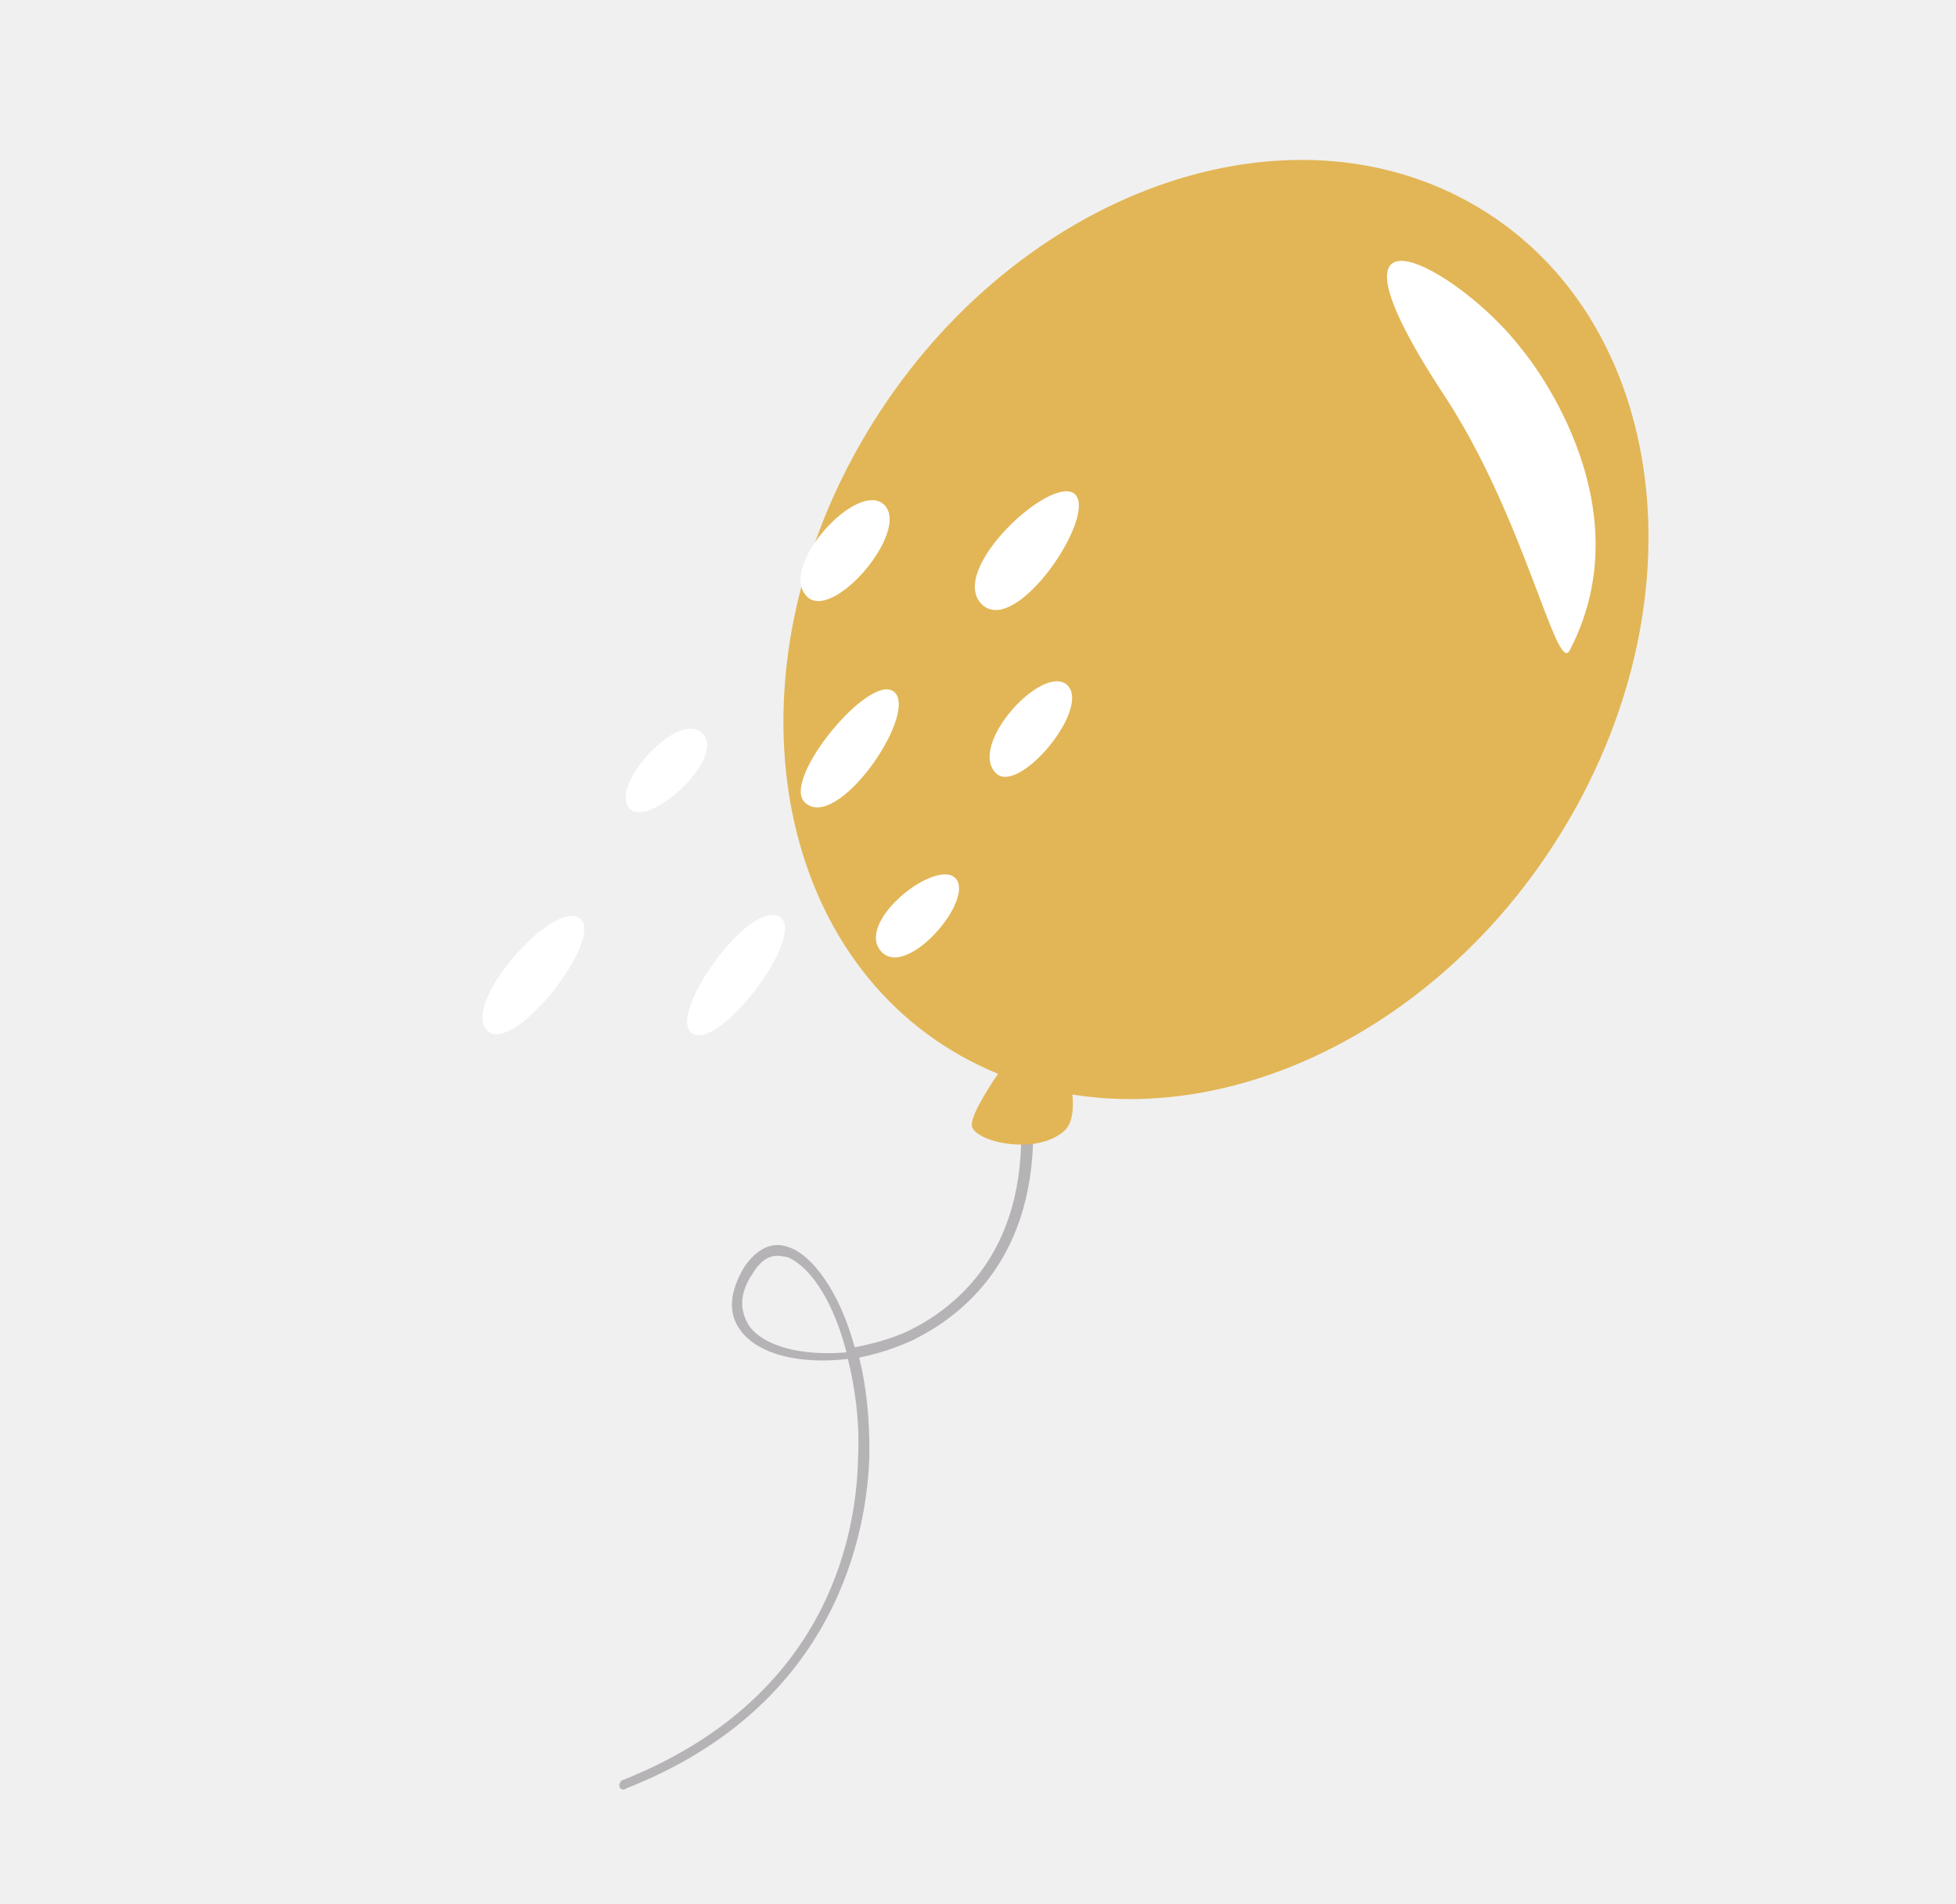
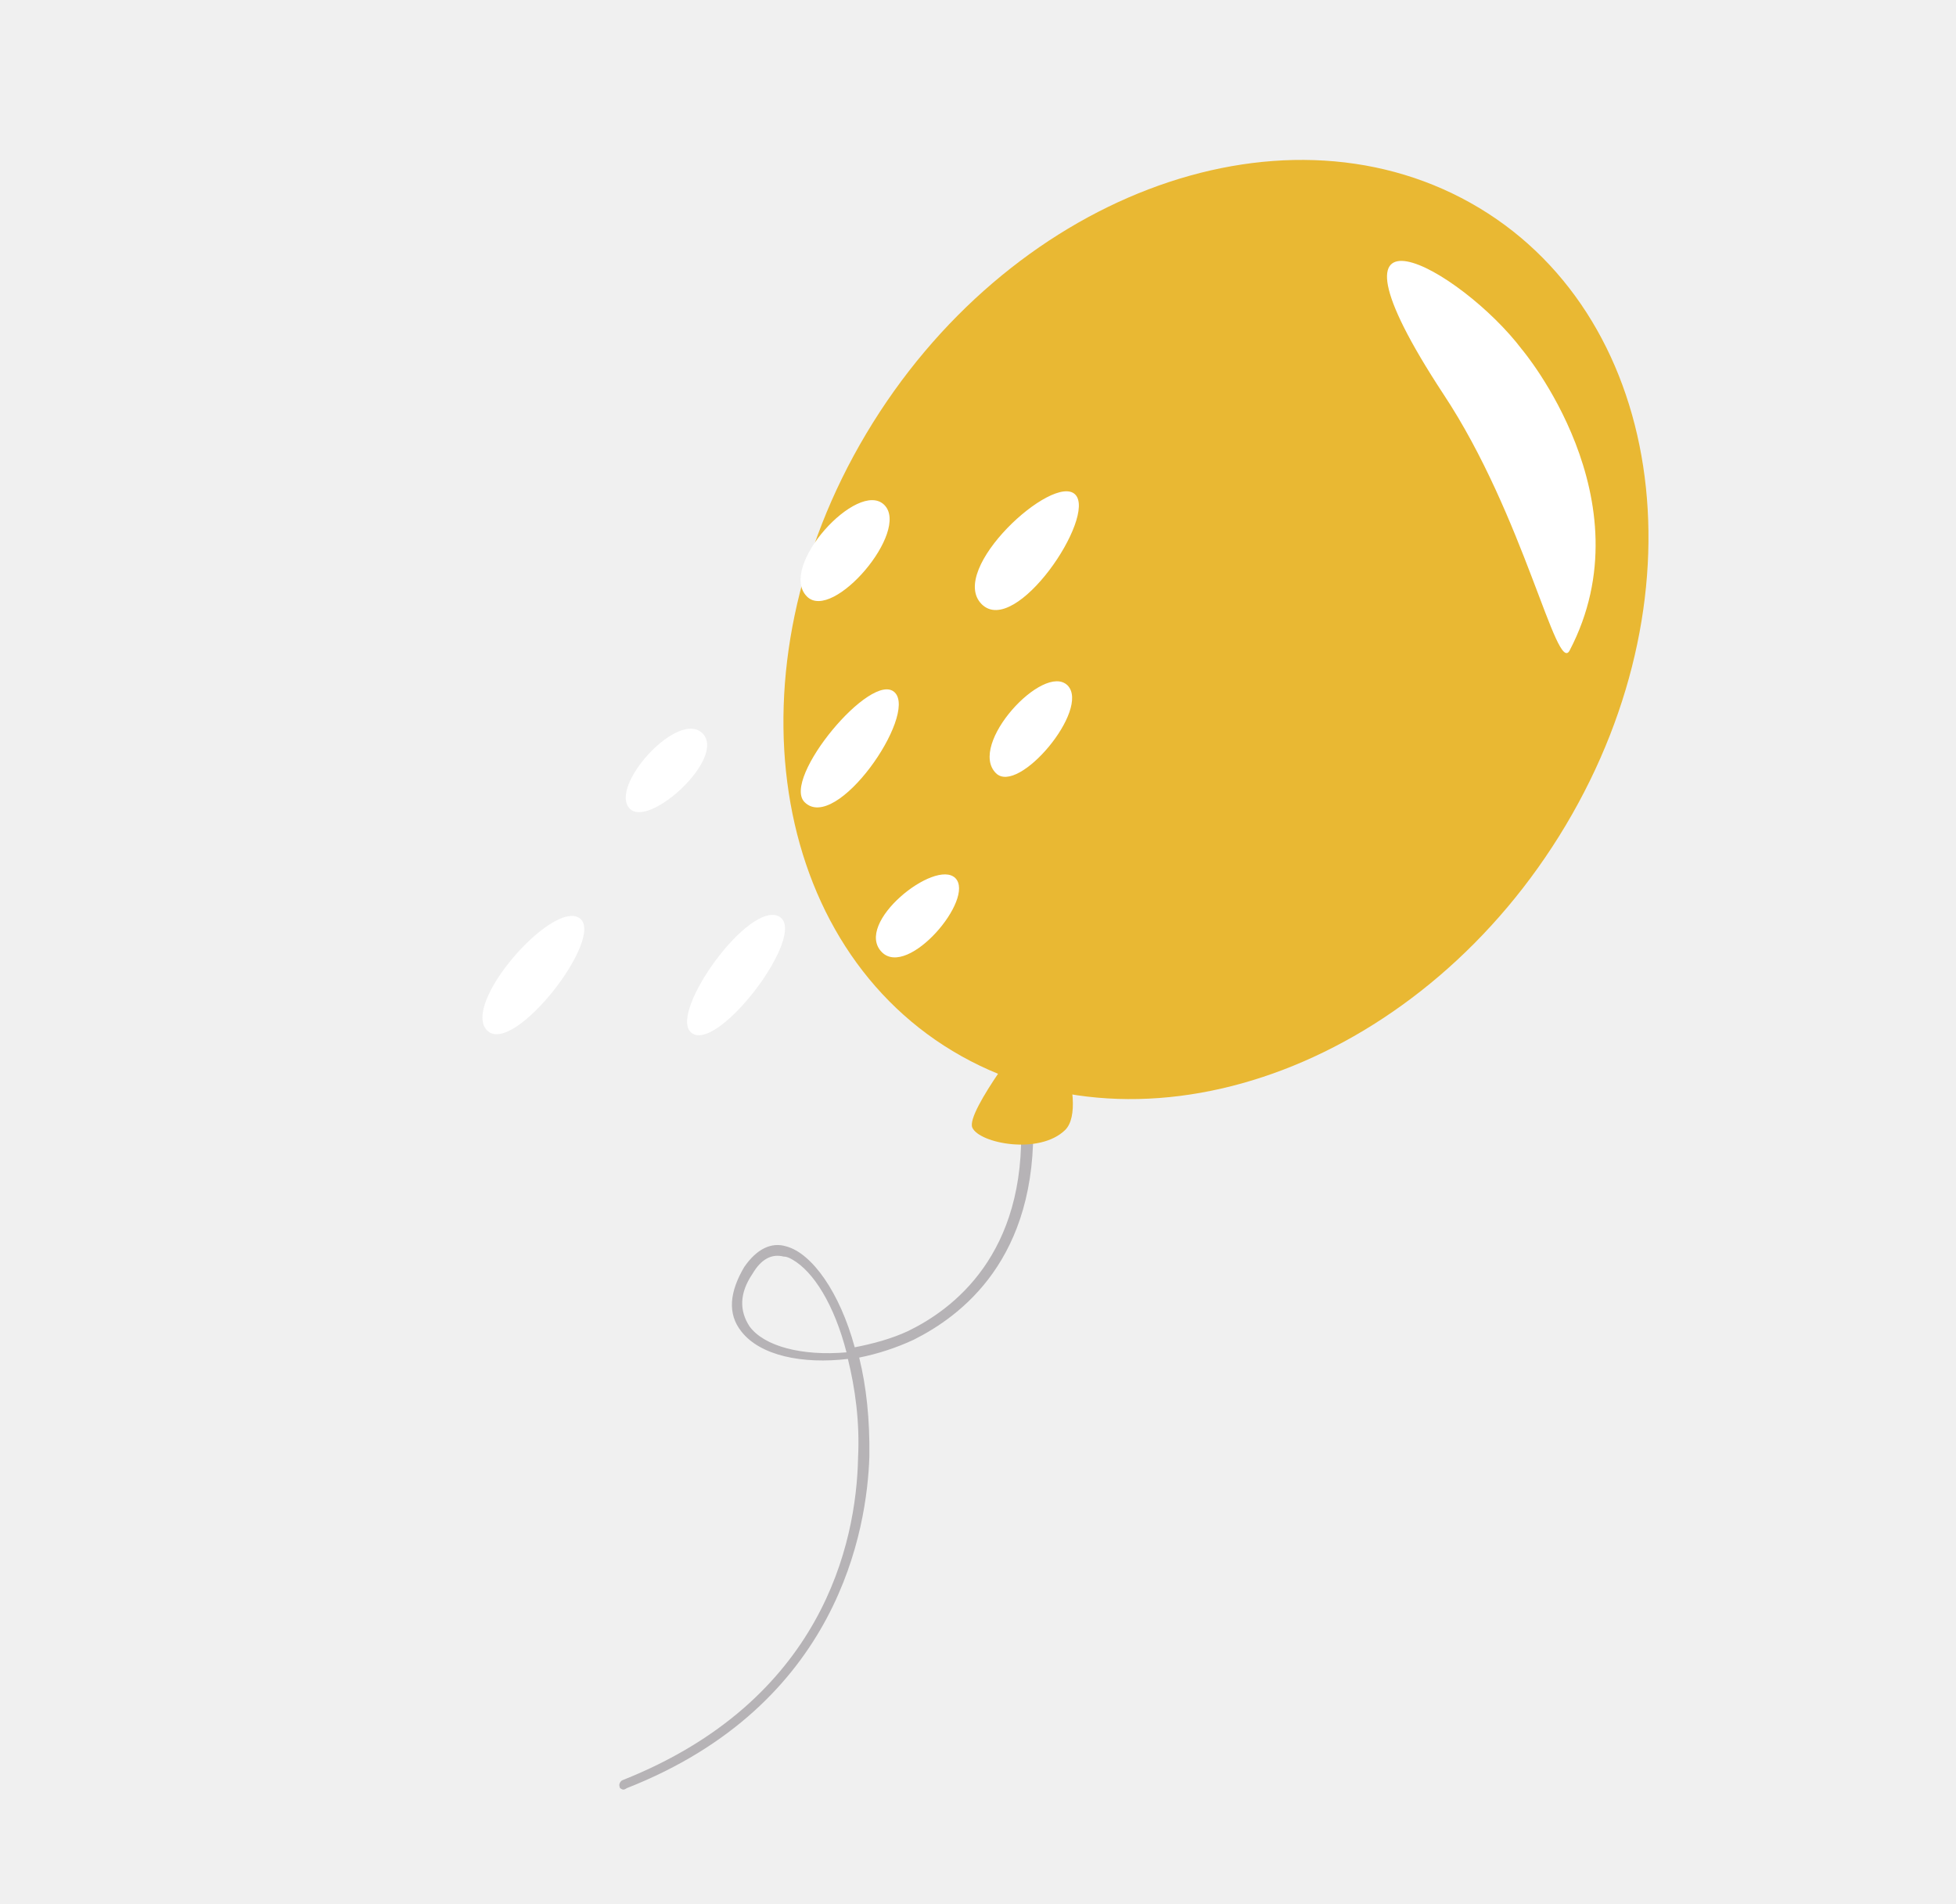
<svg xmlns="http://www.w3.org/2000/svg" width="223" height="217" viewBox="0 0 223 217" fill="none">
  <path opacity=".3" d="M70.818 203.895c-.15-.085-.15-.085-.202-.336-.052-.251.143-.582.39-.663 22.692-9.014 26.625-26.898 26.82-36.734.205-4.083-.331-7.924-1.16-11.267-5.157.612-9.982-.356-12.146-3.13-1.61-2.018-1.338-4.516.32-7.334 1.419-2.069 3.098-2.885 4.791-2.367 2.937.782 6.111 5.234 7.815 11.505 2.031-.395 4.16-.956 6.087-1.853 5.038-2.448 13.511-8.695 12.856-23.875-.631-17.599 5.703-29.037 11.246-35.398 5.933-7.024 11.96-9.795 12.305-10.041.248-.081.645-.077.697.174.052.25.007.667-.24.748-.248.08-23.908 11.419-22.622 44.198.565 16.013-8.253 22.506-13.636 25.201a27.832 27.832 0 0 1-6.184 2.019c.829 3.343 1.216 7.099 1.16 11.267-.261 8.251-3.477 28.31-27.653 37.809-.344.247-.494.162-.644.077zm19.524-60.322c-.3-.17-.6-.34-.996-.344-1.394-.349-2.579.306-3.554 1.963-1.516 2.235-1.495 4.236-.335 5.999 1.662 2.269 5.993 3.398 11.052 2.952-1.397-5.434-3.77-9.211-6.167-10.57z" fill="#2E252E" />
-   <path d="M109.623 120.389c22.023 12.326 52.861.543 68.881-26.318 16.019-26.86 11.153-58.628-10.869-70.954-22.023-12.326-52.862-.544-68.88 26.317-16.02 26.861-11.154 58.628 10.868 70.955z" fill="#E2B656" />
-   <path d="M117.711 117.014s-7.648 9.715-6.859 11.511c.789 1.797 7.631 3.146 10.578.281 2.947-2.865-2.274-15.95-3.719-11.792z" fill="#E2B656" />
+   <path d="M109.623 120.389c22.023 12.326 52.861.543 68.881-26.318 16.019-26.86 11.153-58.628-10.869-70.954-22.023-12.326-52.862-.544-68.88 26.317-16.02 26.861-11.154 58.628 10.868 70.955z" fill="#E9B833" />
+   <path d="M117.711 117.014s-7.648 9.715-6.859 11.511c.789 1.797 7.631 3.146 10.578.281 2.947-2.865-2.274-15.95-3.719-11.792z" fill="#E9B833" />
  <path d="M173.513 39.828s14.459 17.063 5.438 34.315c-1.487 2.846-5.184-15.319-14.379-29.204-16.001-24.364 1.993-14.29 8.941-5.11zM55.55 117.466c2.993 2.976 13.602-10.771 10.501-12.827-3.101-2.057-13.547 9.85-10.5 12.827zm23.179.162c2.829 2.814 13.492-11.203 10.119-13.152-3.427-1.894-12.513 10.771-10.12 13.152zM71.818 92.19c2.23 2.22 11.045-5.845 8.27-8.605-2.775-2.76-10.772 6.116-8.27 8.606zm19.912-.757c3.591 3.572 12.895-9.905 10.283-12.503-2.611-2.597-12.948 9.85-10.282 12.503zm.274-23.435c2.937 2.922 11.806-7.47 8.813-10.446-2.992-2.977-12.187 7.09-8.813 10.446zm19.912.866c3.863 3.843 13.166-10.013 10.663-12.503-2.502-2.49-14.581 8.552-10.663 12.503zm1.631 19.267c2.557 2.544 10.827-7.306 8.161-10.012-2.72-2.652-11.425 6.765-8.161 10.012zm-13.004 20.404c2.993 2.977 10.664-6.115 8.379-8.443-2.285-2.273-11.643 5.142-8.379 8.443z" fill="#fff" />
</svg>
